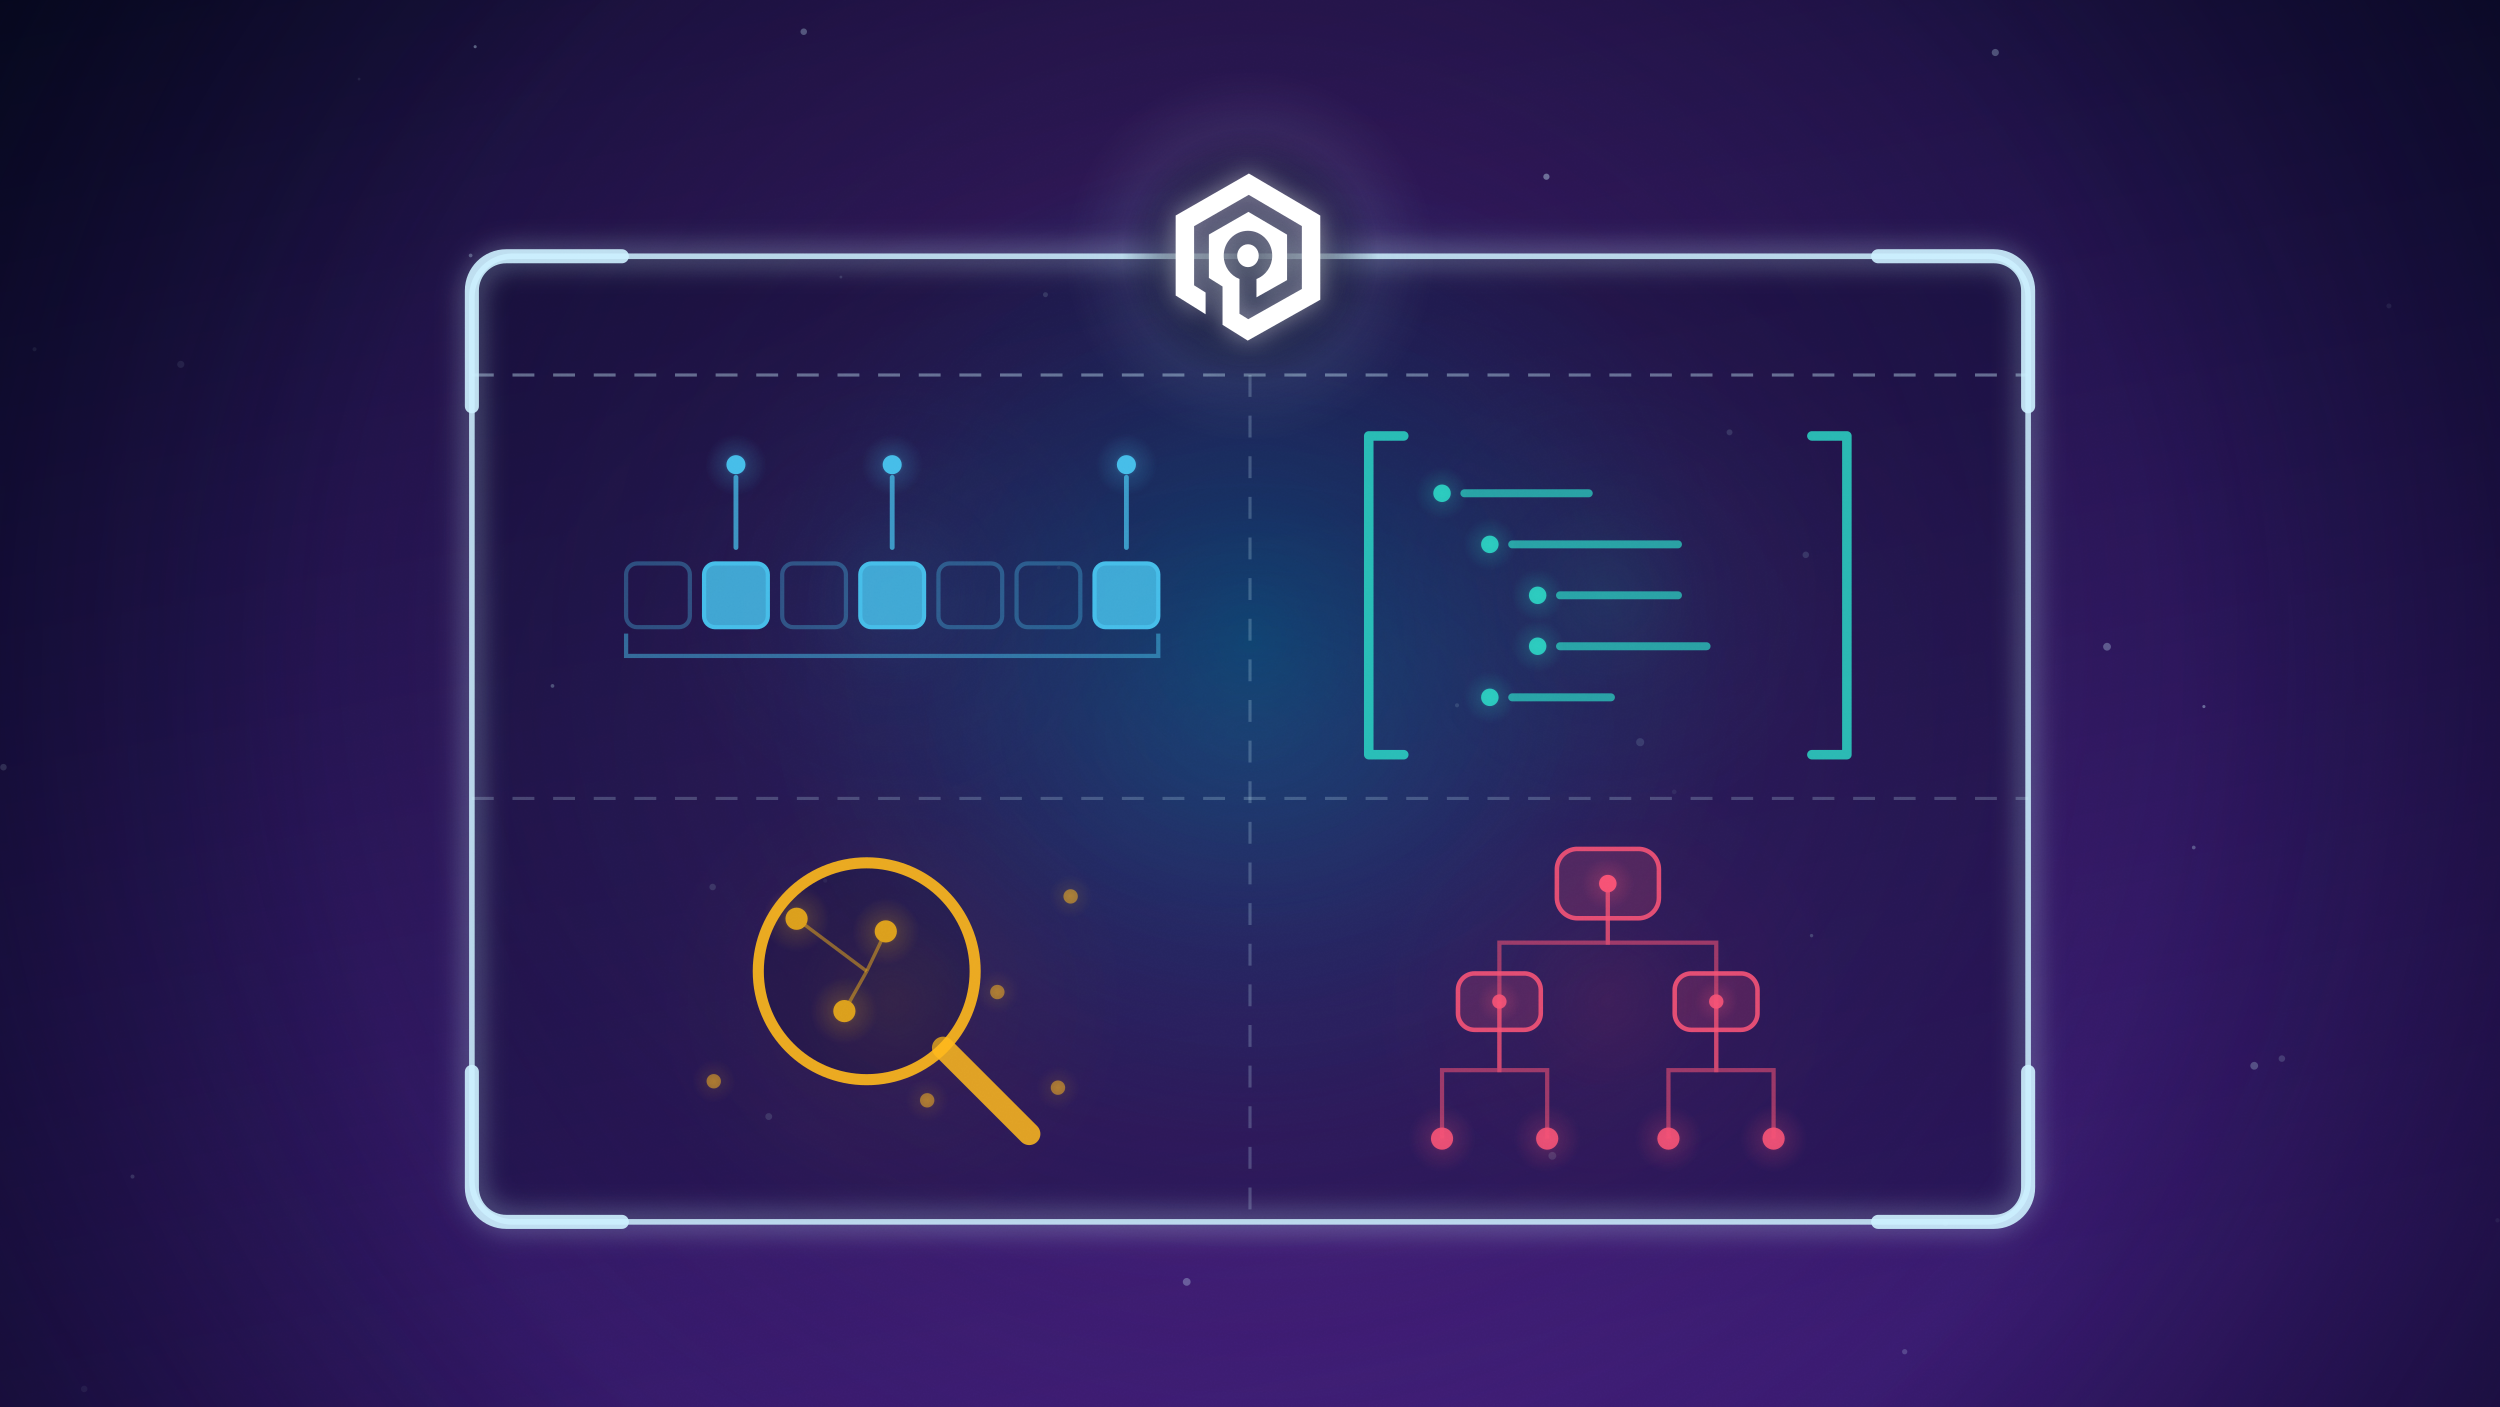
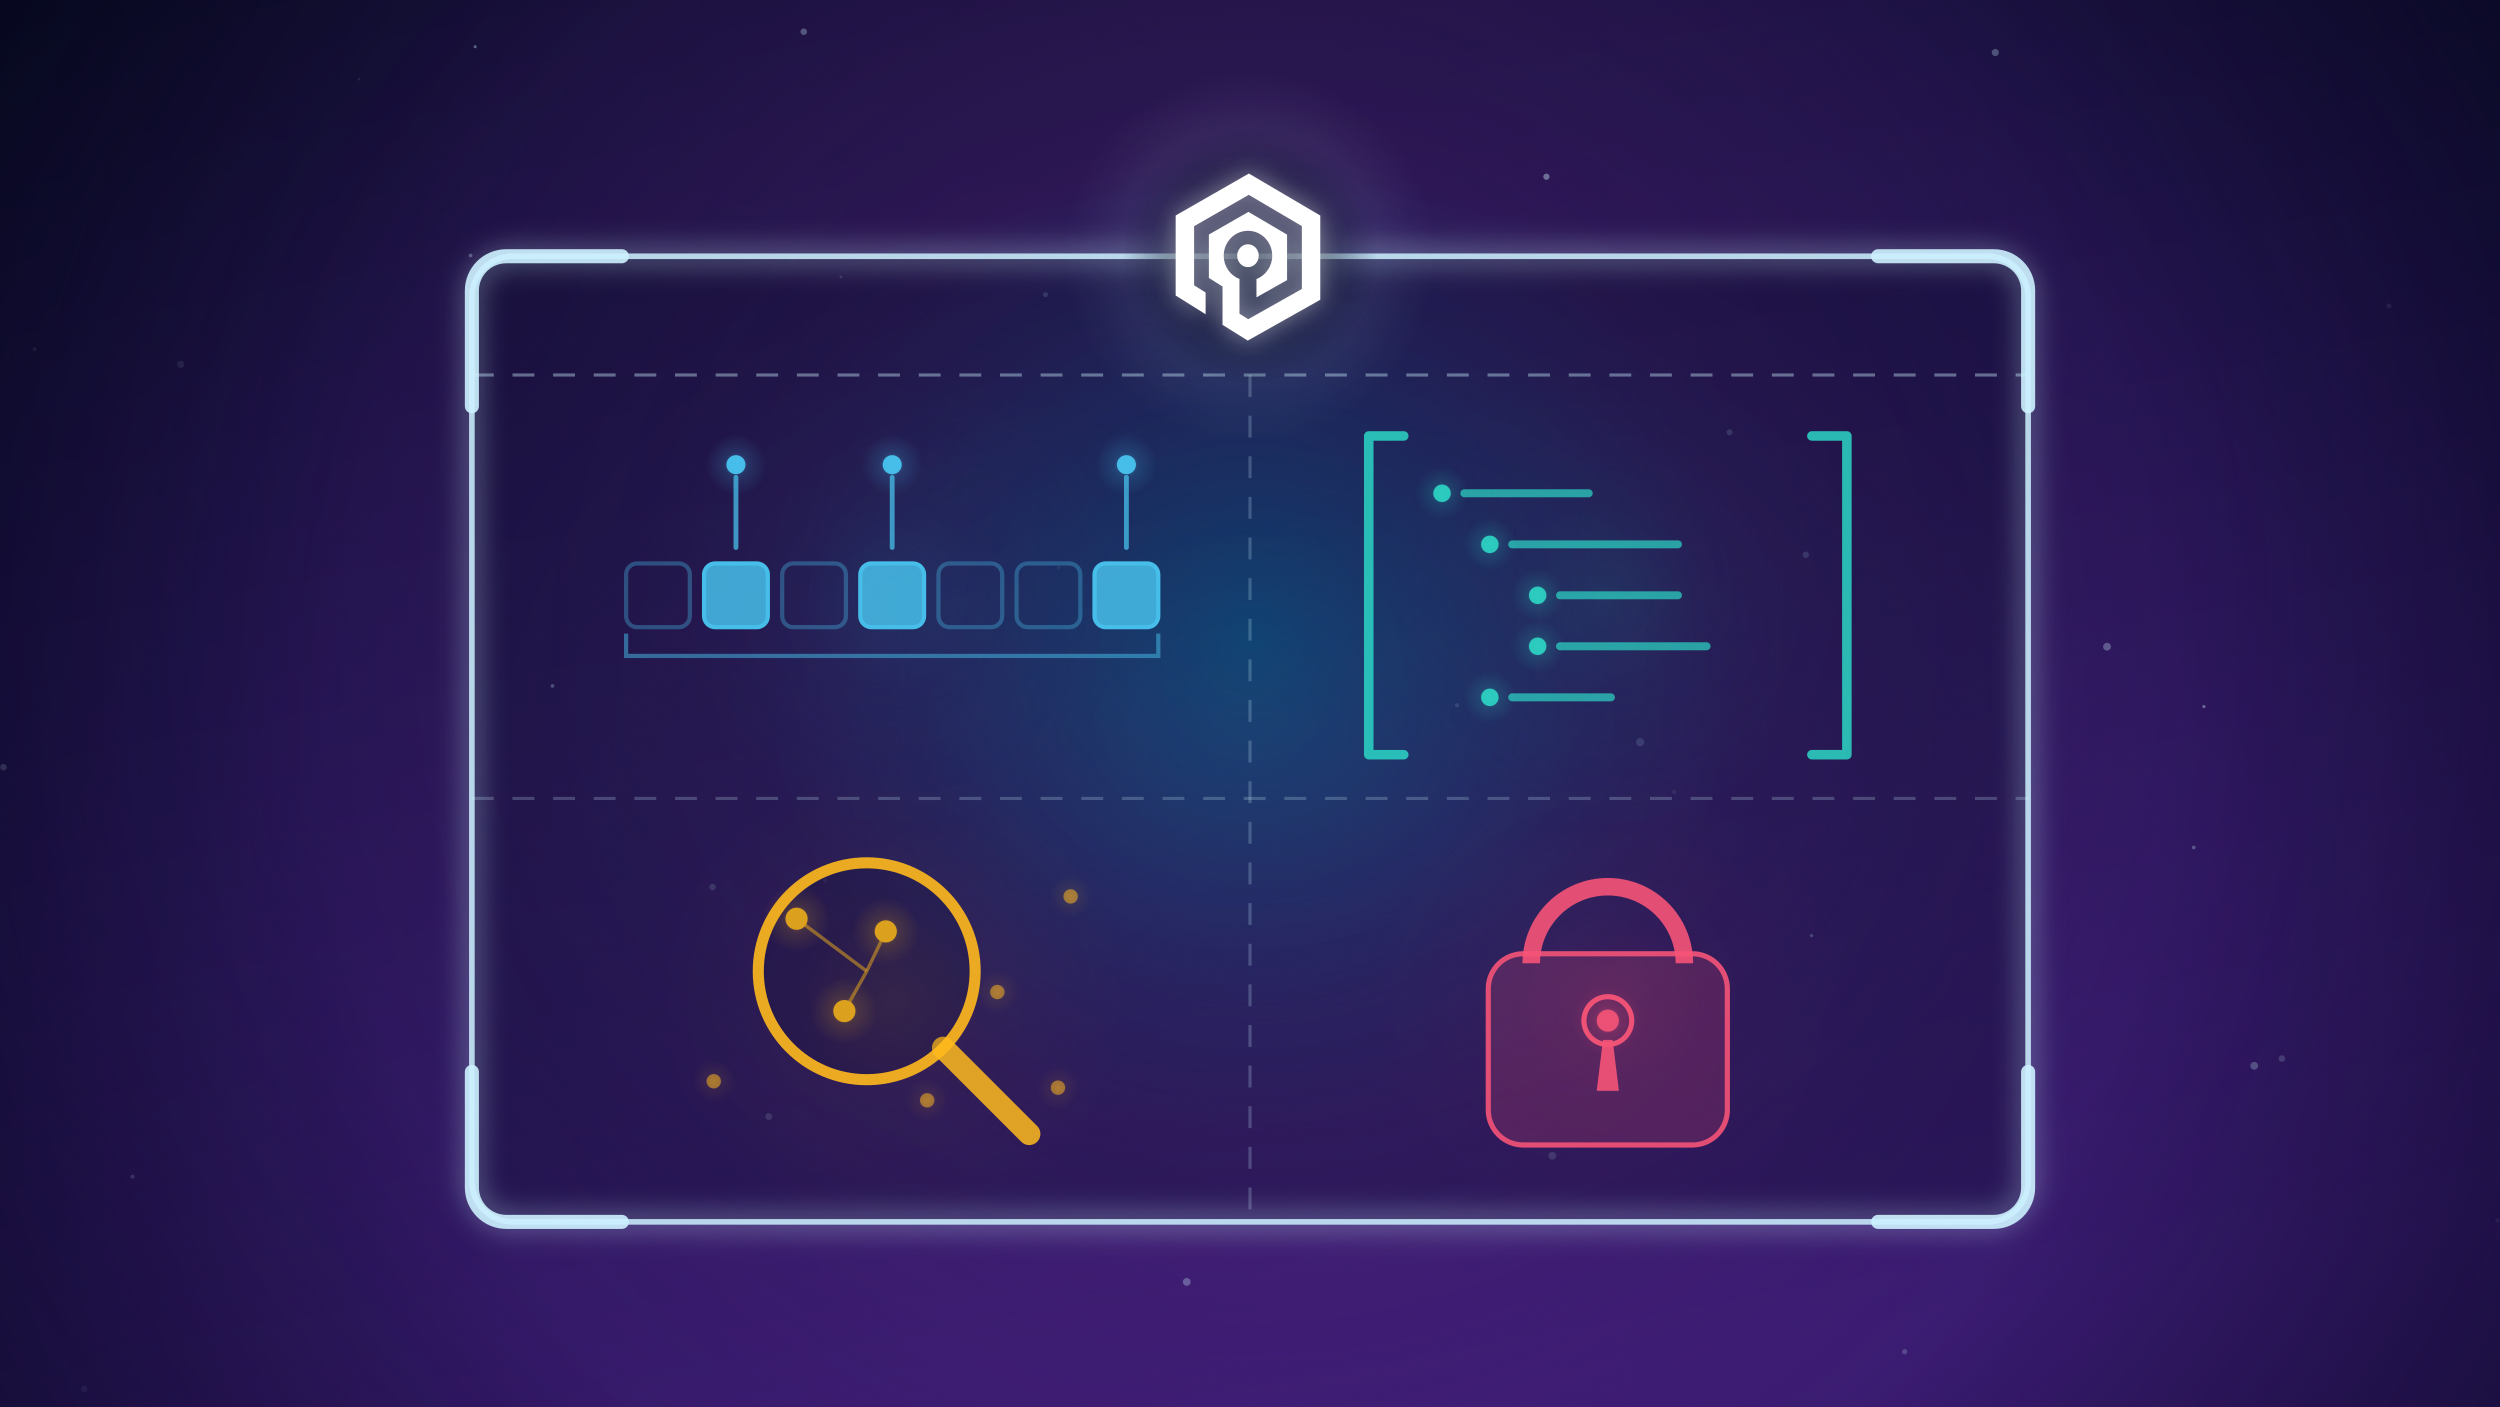
<svg xmlns="http://www.w3.org/2000/svg" width="1920" height="1080" viewBox="160 90 1600 900">
  <defs>
    <linearGradient id="sky" x1="0" y1="0" x2="0.32" y2="1">
      <stop offset="0" stop-color="#060A24" />
      <stop offset="0.48" stop-color="#171043" />
      <stop offset="1" stop-color="#301868" />
    </linearGradient>
    <radialGradient id="focus" gradientUnits="userSpaceOnUse" cx="960" cy="500" r="900">
      <stop offset="0" stop-color="#00A3E0" stop-opacity="0.42" />
      <stop offset="0.35" stop-color="#963CBD" stop-opacity="0.20" />
      <stop offset="1" stop-color="#963CBD" stop-opacity="0" />
    </radialGradient>
    <radialGradient id="vignette" gradientUnits="userSpaceOnUse" cx="960" cy="540" r="1180">
      <stop offset="0.5" stop-color="#03040F" stop-opacity="0" />
      <stop offset="1" stop-color="#03040F" stop-opacity="0.8" />
    </radialGradient>
    <radialGradient id="scrim">
      <stop offset="0" stop-color="#060A24" stop-opacity="0.72" />
      <stop offset="0.6" stop-color="#060A24" stop-opacity="0.45" />
      <stop offset="1" stop-color="#060A24" stop-opacity="0" />
    </radialGradient>
    <filter id="grain" x="0" y="0" width="100%" height="100%">
      <feTurbulence type="fractalNoise" baseFrequency="0.85" numOctaves="4" stitchTiles="stitch" />
      <feColorMatrix type="saturate" values="0" />
    </filter>
    <radialGradient id="h-cyan">
      <stop offset="0" stop-color="#46BDE9" stop-opacity="0.75" />
      <stop offset="0.4" stop-color="#46BDE9" stop-opacity="0.22" />
      <stop offset="1" stop-color="#46BDE9" stop-opacity="0" />
    </radialGradient>
    <radialGradient id="h-ice">
      <stop offset="0" stop-color="#CCF1FF" stop-opacity="0.75" />
      <stop offset="0.4" stop-color="#CCF1FF" stop-opacity="0.22" />
      <stop offset="1" stop-color="#CCF1FF" stop-opacity="0" />
    </radialGradient>
    <radialGradient id="h-mint">
      <stop offset="0" stop-color="#2CD5C4" stop-opacity="0.75" />
      <stop offset="0.4" stop-color="#2CD5C4" stop-opacity="0.22" />
      <stop offset="1" stop-color="#2CD5C4" stop-opacity="0" />
    </radialGradient>
    <radialGradient id="h-coral">
      <stop offset="0" stop-color="#F65275" stop-opacity="0.75" />
      <stop offset="0.4" stop-color="#F65275" stop-opacity="0.22" />
      <stop offset="1" stop-color="#F65275" stop-opacity="0" />
    </radialGradient>
    <radialGradient id="h-violet">
      <stop offset="0" stop-color="#963CBD" stop-opacity="0.75" />
      <stop offset="0.4" stop-color="#963CBD" stop-opacity="0.22" />
      <stop offset="1" stop-color="#963CBD" stop-opacity="0" />
    </radialGradient>
    <radialGradient id="h-gold">
      <stop offset="0" stop-color="#FFB81C" stop-opacity="0.75" />
      <stop offset="0.4" stop-color="#FFB81C" stop-opacity="0.22" />
      <stop offset="1" stop-color="#FFB81C" stop-opacity="0" />
    </radialGradient>
    <filter id="blur3" x="-70%" y="-70%" width="240%" height="240%">
      <feGaussianBlur stdDeviation="3" />
    </filter>
    <filter id="blur8" x="-70%" y="-70%" width="240%" height="240%">
      <feGaussianBlur stdDeviation="8" />
    </filter>
    <filter id="blur18" x="-70%" y="-70%" width="240%" height="240%">
      <feGaussianBlur stdDeviation="18" />
    </filter>
    <filter id="blur40" x="-70%" y="-70%" width="240%" height="240%">
      <feGaussianBlur stdDeviation="40" />
    </filter>
  </defs>
  <rect width="1920" height="1080" fill="url(#sky)" />
  <rect width="1920" height="1080" fill="url(#focus)" />
  <g>
    <circle cx="1122.4" cy="1057.6" r="1.9" fill="#CCF1FF" opacity="0.3" />
    <circle cx="109.7" cy="501.5" r="2" fill="#CCF1FF" opacity="0.3" />
    <circle cx="1916.3" cy="268.6" r="2.1" fill="#CCF1FF" opacity="0.2" />
    <circle cx="616.1" cy="657.7" r="2.1" fill="#CCF1FF" opacity="0.2" />
    <circle cx="1153.5" cy="829.7" r="2.5" fill="#CCF1FF" opacity="0.2" />
    <circle cx="389.8" cy="140.6" r="0.9" fill="#CCF1FF" opacity="0.1" />
    <circle cx="275.7" cy="323.2" r="2.3" fill="#CCF1FF" opacity="0.1" />
    <circle cx="515" cy="254.7" r="1.1" fill="#CCF1FF" opacity="0.3" />
    <circle cx="698.2" cy="267.3" r="0.9" fill="#CCF1FF" opacity="0.2" />
    <circle cx="182.1" cy="313.5" r="1.3" fill="#CCF1FF" opacity="0.1" />
    <circle cx="1602.7" cy="772.1" r="2.5" fill="#CCF1FF" opacity="0.3" />
    <circle cx="162.2" cy="581" r="2.1" fill="#CCF1FF" opacity="0.2" />
    <circle cx="970.8" cy="263.5" r="1.2" fill="#CCF1FF" opacity="0.3" />
    <circle cx="1508.5" cy="503.9" r="2.5" fill="#CCF1FF" opacity="0.3" />
    <circle cx="75.2" cy="264.9" r="0.9" fill="#CCF1FF" opacity="0.2" />
    <circle cx="1437" cy="123.6" r="2.3" fill="#CCF1FF" opacity="0.3" />
    <circle cx="655.7" cy="22.7" r="1.7" fill="#CCF1FF" opacity="0.3" />
    <circle cx="1919.2" cy="685.1" r="1.3" fill="#CCF1FF" opacity="0.2" />
    <circle cx="1092.5" cy="541.4" r="1.3" fill="#CCF1FF" opacity="0.2" />
    <circle cx="161.1" cy="21.2" r="1.5" fill="#CCF1FF" opacity="0.1" />
    <circle cx="1209.7" cy="565" r="2.6" fill="#CCF1FF" opacity="0.2" />
    <circle cx="1758.4" cy="871" r="1.4" fill="#CCF1FF" opacity="0.1" />
    <circle cx="128.7" cy="37.2" r="2.4" fill="#CCF1FF" opacity="0.3" />
    <circle cx="1231.5" cy="596.8" r="1.5" fill="#CCF1FF" opacity="0.1" />
    <circle cx="652" cy="804.6" r="2.2" fill="#CCF1FF" opacity="0.2" />
    <circle cx="1266.9" cy="366.7" r="1.9" fill="#CCF1FF" opacity="0.2" />
    <circle cx="1688.9" cy="285.8" r="1.6" fill="#CCF1FF" opacity="0.1" />
    <circle cx="348.4" cy="43" r="2.4" fill="#CCF1FF" opacity="0.2" />
    <circle cx="513.6" cy="529" r="1.2" fill="#CCF1FF" opacity="0.4" />
    <circle cx="1315.7" cy="445.1" r="2.1" fill="#CCF1FF" opacity="0.2" />
    <circle cx="1375.1" cy="1006.6" r="1.6" fill="#CCF1FF" opacity="0.1" />
    <circle cx="1788.9" cy="510.1" r="2.6" fill="#CCF1FF" opacity="0.2" />
    <circle cx="688.1" cy="653.6" r="1.3" fill="#CCF1FF" opacity="0.1" />
    <circle cx="1149.7" cy="203.1" r="2" fill="#CCF1FF" opacity="0.4" />
    <circle cx="464.1" cy="119.9" r="1" fill="#CCF1FF" opacity="0.4" />
    <circle cx="1620.4" cy="767.5" r="2.1" fill="#CCF1FF" opacity="0.2" />
    <circle cx="1339.5" cy="16.3" r="1.7" fill="#CCF1FF" opacity="0.1" />
    <circle cx="1872.6" cy="565.2" r="2" fill="#CCF1FF" opacity="0.2" />
    <circle cx="674.4" cy="110.3" r="2.1" fill="#CCF1FF" opacity="0.3" />
    <circle cx="919.5" cy="910.4" r="2.5" fill="#CCF1FF" opacity="0.3" />
    <circle cx="1319.4" cy="688.8" r="1.1" fill="#CCF1FF" opacity="0.3" />
    <circle cx="1545.6" cy="71.6" r="0.8" fill="#CCF1FF" opacity="0.3" />
    <circle cx="213.9" cy="978.9" r="2.1" fill="#CCF1FF" opacity="0.1" />
    <circle cx="461.2" cy="253.5" r="1.2" fill="#CCF1FF" opacity="0.3" />
    <circle cx="1398.5" cy="71.6" r="1.4" fill="#CCF1FF" opacity="0.4" />
    <circle cx="1405.1" cy="872.8" r="1.8" fill="#CCF1FF" opacity="0.3" />
    <circle cx="244.8" cy="843" r="1.3" fill="#CCF1FF" opacity="0.2" />
    <circle cx="1564" cy="632.4" r="1.2" fill="#CCF1FF" opacity="0.3" />
    <circle cx="108.3" cy="336.6" r="2.2" fill="#CCF1FF" opacity="0.4" />
    <circle cx="829.1" cy="278.6" r="1.6" fill="#CCF1FF" opacity="0.2" />
    <circle cx="51.9" cy="553.4" r="1.9" fill="#CCF1FF" opacity="0.3" />
    <circle cx="1379" cy="955.1" r="1.7" fill="#CCF1FF" opacity="0.2" />
    <circle cx="435.1" cy="58" r="1.4" fill="#CCF1FF" opacity="0.2" />
    <circle cx="837.6" cy="453.3" r="1.1" fill="#CCF1FF" opacity="0.1" />
    <circle cx="1570.5" cy="542.2" r="1" fill="#CCF1FF" opacity="0.4" />
  </g>
  <ellipse cx="960" cy="560" rx="520" ry="360" fill="url(#h-cyan)" opacity="0.22" />
  <circle cx="731" cy="471" r="150" fill="url(#h-cyan)" opacity="0.18" />
  <circle cx="1189" cy="471" r="150" fill="url(#h-mint)" opacity="0.18" />
  <circle cx="731" cy="731" r="150" fill="url(#h-gold)" opacity="0.18" />
  <circle cx="1189" cy="731" r="150" fill="url(#h-coral)" opacity="0.18" />
  <rect x="462" y="254" width="996" height="618" rx="26" fill="#060A24" fill-opacity="0.3" />
  <g>
    <rect x="560.7" y="450.6" width="40.8" height="40.8" rx="7.1" fill="#46BDE9" fill-opacity="0" stroke="#46BDE9" stroke-width="2.7" opacity="0.34" />
    <rect x="610.6" y="450.6" width="40.8" height="40.8" rx="7.1" fill="#46BDE9" fill-opacity="0.85" stroke="#46BDE9" stroke-width="2.7" opacity="1" />
    <rect x="660.6" y="450.6" width="40.8" height="40.8" rx="7.1" fill="#46BDE9" fill-opacity="0" stroke="#46BDE9" stroke-width="2.7" opacity="0.34" />
    <rect x="710.6" y="450.6" width="40.8" height="40.8" rx="7.1" fill="#46BDE9" fill-opacity="0.85" stroke="#46BDE9" stroke-width="2.7" opacity="1" />
    <rect x="760.6" y="450.6" width="40.8" height="40.8" rx="7.1" fill="#46BDE9" fill-opacity="0" stroke="#46BDE9" stroke-width="2.7" opacity="0.34" />
    <rect x="810.6" y="450.6" width="40.8" height="40.8" rx="7.1" fill="#46BDE9" fill-opacity="0" stroke="#46BDE9" stroke-width="2.7" opacity="0.34" />
    <rect x="860.5" y="450.6" width="40.8" height="40.8" rx="7.1" fill="#46BDE9" fill-opacity="0.85" stroke="#46BDE9" stroke-width="2.7" opacity="1" />
    <line x1="631" y1="395.5" x2="631" y2="440.4" stroke="#46BDE9" stroke-width="3.1" stroke-linecap="round" opacity="0.75" />
    <circle cx="631" cy="387.4" r="19.6" fill="url(#h-cyan)" opacity="0.7" />
    <circle cx="631" cy="387.4" r="6.1" fill="#46BDE9" opacity="1" />
    <line x1="731" y1="395.5" x2="731" y2="440.4" stroke="#46BDE9" stroke-width="3.1" stroke-linecap="round" opacity="0.75" />
    <circle cx="731" cy="387.4" r="19.6" fill="url(#h-cyan)" opacity="0.7" />
    <circle cx="731" cy="387.4" r="6.1" fill="#46BDE9" opacity="1" />
    <line x1="880.9" y1="395.5" x2="880.9" y2="440.4" stroke="#46BDE9" stroke-width="3.1" stroke-linecap="round" opacity="0.75" />
    <circle cx="880.9" cy="387.4" r="19.6" fill="url(#h-cyan)" opacity="0.7" />
    <circle cx="880.9" cy="387.4" r="6.1" fill="#46BDE9" opacity="1" />
    <path d="M 560.7 495.5 L 560.7 509.8 L 901.3 509.8 L 901.3 495.5" fill="none" stroke="#46BDE9" stroke-width="2.7" opacity="0.5" />
    <path d="M 1058.4 369 L 1036 369 L 1036 573 L 1058.4 573" fill="none" stroke="#2CD5C4" stroke-width="6.1" stroke-linecap="round" stroke-linejoin="round" opacity="0.85" />
    <path d="M 1319.6 369 L 1342 369 L 1342 573 L 1319.6 573" fill="none" stroke="#2CD5C4" stroke-width="6.1" stroke-linecap="round" stroke-linejoin="round" opacity="0.85" />
    <line x1="1097.2" y1="405.7" x2="1176.8" y2="405.7" stroke="#2CD5C4" stroke-width="5.1" stroke-linecap="round" opacity="0.7" />
    <circle cx="1082.9" cy="405.7" r="16.8" fill="url(#h-mint)" opacity="0.6" />
    <circle cx="1082.9" cy="405.7" r="5.6" fill="#2CD5C4" opacity="0.9" />
    <line x1="1127.8" y1="438.4" x2="1233.9" y2="438.4" stroke="#2CD5C4" stroke-width="5.1" stroke-linecap="round" opacity="0.7" />
    <circle cx="1113.5" cy="438.4" r="16.8" fill="url(#h-mint)" opacity="0.6" />
    <circle cx="1113.5" cy="438.4" r="5.6" fill="#2CD5C4" opacity="0.9" />
    <line x1="1158.4" y1="471" x2="1233.9" y2="471" stroke="#2CD5C4" stroke-width="5.1" stroke-linecap="round" opacity="0.7" />
    <circle cx="1144.1" cy="471" r="16.8" fill="url(#h-mint)" opacity="0.6" />
    <circle cx="1144.1" cy="471" r="5.6" fill="#2CD5C4" opacity="0.9" />
    <line x1="1158.4" y1="503.6" x2="1252.2" y2="503.6" stroke="#2CD5C4" stroke-width="5.1" stroke-linecap="round" opacity="0.7" />
    <circle cx="1144.1" cy="503.6" r="16.8" fill="url(#h-mint)" opacity="0.6" />
    <circle cx="1144.1" cy="503.6" r="5.6" fill="#2CD5C4" opacity="0.9" />
    <line x1="1127.8" y1="536.3" x2="1191" y2="536.3" stroke="#2CD5C4" stroke-width="5.1" stroke-linecap="round" opacity="0.7" />
    <circle cx="1113.5" cy="536.3" r="16.8" fill="url(#h-mint)" opacity="0.6" />
    <circle cx="1113.5" cy="536.3" r="5.6" fill="#2CD5C4" opacity="0.9" />
    <circle cx="616.8" cy="782" r="13.8" fill="url(#h-gold)" opacity="0.3" />
    <circle cx="616.8" cy="782" r="4.6" fill="#FFB81C" opacity="0.5" />
    <line x1="714.7" y1="711.6" x2="669.8" y2="678" stroke="#FFB81C" stroke-width="2.2" opacity="0.55" />
    <circle cx="669.8" cy="678" r="21.4" fill="url(#h-gold)" opacity="0.7" />
    <circle cx="669.8" cy="678" r="7.1" fill="#FFB81C" opacity="1" />
    <line x1="714.7" y1="711.6" x2="700.4" y2="737.1" stroke="#FFB81C" stroke-width="2.2" opacity="0.55" />
    <circle cx="700.4" cy="737.1" r="21.4" fill="url(#h-gold)" opacity="0.7" />
    <circle cx="700.4" cy="737.1" r="7.1" fill="#FFB81C" opacity="1" />
    <line x1="714.7" y1="711.6" x2="726.9" y2="686.1" stroke="#FFB81C" stroke-width="2.2" opacity="0.55" />
    <circle cx="726.9" cy="686.1" r="21.4" fill="url(#h-gold)" opacity="0.7" />
    <circle cx="726.9" cy="686.1" r="7.1" fill="#FFB81C" opacity="1" />
    <circle cx="753.4" cy="794.2" r="13.8" fill="url(#h-gold)" opacity="0.3" />
    <circle cx="753.4" cy="794.2" r="4.6" fill="#FFB81C" opacity="0.5" />
    <circle cx="798.3" cy="724.9" r="13.8" fill="url(#h-gold)" opacity="0.3" />
    <circle cx="798.3" cy="724.9" r="4.6" fill="#FFB81C" opacity="0.5" />
    <circle cx="837.1" cy="786.1" r="13.8" fill="url(#h-gold)" opacity="0.3" />
    <circle cx="837.1" cy="786.1" r="4.6" fill="#FFB81C" opacity="0.5" />
    <circle cx="845.2" cy="663.7" r="13.8" fill="url(#h-gold)" opacity="0.3" />
    <circle cx="845.2" cy="663.7" r="4.6" fill="#FFB81C" opacity="0.5" />
    <line x1="763.6" y1="760.6" x2="818.7" y2="815.7" stroke="#FFB81C" stroke-width="14.3" stroke-linecap="round" opacity="0.85" />
    <circle cx="714.7" cy="711.6" r="69.4" fill="#060A24" fill-opacity="0.16" stroke="#FFB81C" stroke-width="7.1" opacity="0.9" />
-     <path d="M 1189 655.5 L 1189 693.3 L 1119.6 693.3 L 1119.6 731" fill="none" stroke="#F65275" stroke-width="2.7" opacity="0.55" />
-     <path d="M 1189 655.5 L 1189 693.3 L 1258.4 693.3 L 1258.4 731" fill="none" stroke="#F65275" stroke-width="2.7" opacity="0.55" />
-     <path d="M 1119.6 731 L 1119.6 774.9 L 1082.9 774.9 L 1082.9 818.7" fill="none" stroke="#F65275" stroke-width="2.7" opacity="0.55" />
-     <path d="M 1119.6 731 L 1119.6 774.9 L 1150.2 774.9 L 1150.2 818.7" fill="none" stroke="#F65275" stroke-width="2.7" opacity="0.55" />
-     <path d="M 1258.4 731 L 1258.4 774.9 L 1227.8 774.9 L 1227.8 818.7" fill="none" stroke="#F65275" stroke-width="2.7" opacity="0.55" />
-     <path d="M 1258.4 731 L 1258.4 774.9 L 1295.1 774.9 L 1295.1 818.7" fill="none" stroke="#F65275" stroke-width="2.7" opacity="0.55" />
-     <rect x="1156.4" y="633.3" width="65.3" height="44.4" rx="13.1" fill="#F65275" fill-opacity="0.2" stroke="#F65275" stroke-width="2.9" opacity="0.9" />
-     <rect x="1093.1" y="713" width="53" height="36.1" rx="10.6" fill="#F65275" fill-opacity="0.2" stroke="#F65275" stroke-width="2.9" opacity="0.9" />
-     <rect x="1231.8" y="713" width="53" height="36.1" rx="10.6" fill="#F65275" fill-opacity="0.2" stroke="#F65275" stroke-width="2.9" opacity="0.9" />
-     <circle cx="1189" cy="655.5" r="16.8" fill="url(#h-coral)" opacity="0.7" />
-     <circle cx="1189" cy="655.5" r="5.6" fill="#F65275" opacity="1" />
-     <circle cx="1119.6" cy="731" r="13.8" fill="url(#h-coral)" opacity="0.6" />
-     <circle cx="1119.6" cy="731" r="4.6" fill="#F65275" opacity="0.9" />
-     <circle cx="1258.4" cy="731" r="13.8" fill="url(#h-coral)" opacity="0.6" />
-     <circle cx="1258.4" cy="731" r="4.6" fill="#F65275" opacity="0.9" />
-     <circle cx="1082.9" cy="818.7" r="21.4" fill="url(#h-coral)" opacity="0.6" />
-     <circle cx="1082.9" cy="818.7" r="7.1" fill="#F65275" opacity="0.9" />
-     <circle cx="1150.2" cy="818.7" r="21.4" fill="url(#h-coral)" opacity="0.6" />
-     <circle cx="1150.2" cy="818.7" r="7.1" fill="#F65275" opacity="0.9" />
-     <circle cx="1227.8" cy="818.7" r="21.4" fill="url(#h-coral)" opacity="0.6" />
-     <circle cx="1227.8" cy="818.7" r="7.1" fill="#F65275" opacity="0.9" />
-     <circle cx="1295.1" cy="818.7" r="21.4" fill="url(#h-coral)" opacity="0.6" />
-     <circle cx="1295.1" cy="818.7" r="7.1" fill="#F65275" opacity="0.9" />
+     <path d="M 1140 706.5 A 49 49 0 0 1 1238 706.5" fill="none" stroke="#F65275" stroke-width="11.2" opacity="0.9" />
+     <rect x="1112.5" y="700.4" width="153" height="122.4" rx="22.4" fill="#F65275" fill-opacity="0.2" stroke="#F65275" stroke-width="3.3" opacity="0.9" />
+     <circle cx="1189" cy="743.2" r="15.3" fill="none" stroke="#F65275" stroke-width="3.3" opacity="0.95" />
+     <path d="M 1181.9 788.1 L 1185.9 755.5 L 1192.1 755.5 L 1196.1 788.1 Z" fill="#F65275" opacity="0.9" />
+     <circle cx="1189" cy="743.2" r="22.8" fill="url(#h-coral)" opacity="0.6" />
+     <circle cx="1189" cy="743.2" r="7.1" fill="#F65275" opacity="0.9" />
  </g>
  <rect x="462" y="254" width="996" height="618" rx="26" fill="none" stroke="#CCF1FF" stroke-width="14" opacity="0.28" filter="url(#blur8)" />
  <rect x="462" y="254" width="996" height="618" rx="26" fill="none" stroke="#CCF1FF" stroke-width="3.6" opacity="0.85" />
  <line x1="462" y1="330" x2="1458" y2="330" stroke="#CCF1FF" stroke-width="2" stroke-dasharray="14 12" opacity="0.4" />
  <line x1="960" y1="330" x2="960" y2="872" stroke="#CCF1FF" stroke-width="2" stroke-dasharray="14 12" opacity="0.22" />
  <line x1="462" y1="601" x2="1458" y2="601" stroke="#CCF1FF" stroke-width="2" stroke-dasharray="14 12" opacity="0.22" />
  <g>
    <path d="M 558 254 L 484 254 A 22 22 0 0 0 462 276 L 462 350" fill="none" stroke="#CCF1FF" stroke-width="9" stroke-linecap="round" opacity="0.9" />
    <path d="M 1362 254 L 1436 254 A 22 22 0 0 1 1458 276 L 1458 350" fill="none" stroke="#CCF1FF" stroke-width="9" stroke-linecap="round" opacity="0.9" />
    <path d="M 558 872 L 484 872 A 22 22 0 0 1 462 850 L 462 776" fill="none" stroke="#CCF1FF" stroke-width="9" stroke-linecap="round" opacity="0.9" />
    <path d="M 1362 872 L 1436 872 A 22 22 0 0 0 1458 850 L 1458 776" fill="none" stroke="#CCF1FF" stroke-width="9" stroke-linecap="round" opacity="0.9" />
  </g>
  <circle cx="960" cy="254" r="118" fill="url(#h-ice)" opacity="0.55" />
  <circle cx="960" cy="254" r="82" fill="url(#scrim)" />
  <g filter="url(#blur8)" opacity="0.5">
    <g transform="translate(910.9 198) scale(1.5342)">
      <path d="M 13.482 60.695 L 0.998 52.884 L 0.998 19.503 L 31.528 2.001 L 61.318 19.532 L 61.318 54.645 L 31.055 71.689 L 20.548 65.116 L 20.548 51.041 L 20.548 49.12 L 14.852 45.556 L 14.852 27.453 L 31.346 17.997 L 47.464 27.482 L 47.464 46.451 L 34.703 53.638 L 34.703 45.999 C 38.529 44.526 41.274 40.739 41.274 36.27 C 41.274 30.511 36.713 25.884 31.158 25.884 C 25.603 25.884 21.042 30.511 21.042 36.27 C 21.042 40.739 23.787 44.526 27.612 45.999 L 27.612 60.474 L 31.261 62.756 L 53.635 50.155 L 53.635 23.925 L 31.477 10.885 L 8.681 23.954 L 8.681 48.629 L 13.482 51.633 L 13.482 60.695 Z M 31.158 31.498 C 33.672 31.498 35.66 33.664 35.66 36.27 C 35.66 38.877 33.672 41.043 31.158 41.043 C 28.644 41.043 26.656 38.877 26.656 36.27 C 26.656 33.664 28.644 31.498 31.158 31.498 Z" fill="#FFFFFF" fill-rule="evenodd" />
    </g>
  </g>
  <g>
    <g transform="translate(910.9 198) scale(1.5342)">
      <path d="M 13.482 60.695 L 0.998 52.884 L 0.998 19.503 L 31.528 2.001 L 61.318 19.532 L 61.318 54.645 L 31.055 71.689 L 20.548 65.116 L 20.548 51.041 L 20.548 49.12 L 14.852 45.556 L 14.852 27.453 L 31.346 17.997 L 47.464 27.482 L 47.464 46.451 L 34.703 53.638 L 34.703 45.999 C 38.529 44.526 41.274 40.739 41.274 36.27 C 41.274 30.511 36.713 25.884 31.158 25.884 C 25.603 25.884 21.042 30.511 21.042 36.27 C 21.042 40.739 23.787 44.526 27.612 45.999 L 27.612 60.474 L 31.261 62.756 L 53.635 50.155 L 53.635 23.925 L 31.477 10.885 L 8.681 23.954 L 8.681 48.629 L 13.482 51.633 L 13.482 60.695 Z M 31.158 31.498 C 33.672 31.498 35.66 33.664 35.66 36.27 C 35.66 38.877 33.672 41.043 31.158 41.043 C 28.644 41.043 26.656 38.877 26.656 36.27 C 26.656 33.664 28.644 31.498 31.158 31.498 Z" fill="#FFFFFF" fill-rule="evenodd" />
    </g>
  </g>
  <rect width="1920" height="1080" fill="url(#vignette)" />
  <rect width="1920" height="1080" filter="url(#grain)" opacity="0.055" style="mix-blend-mode:overlay" />
</svg>
